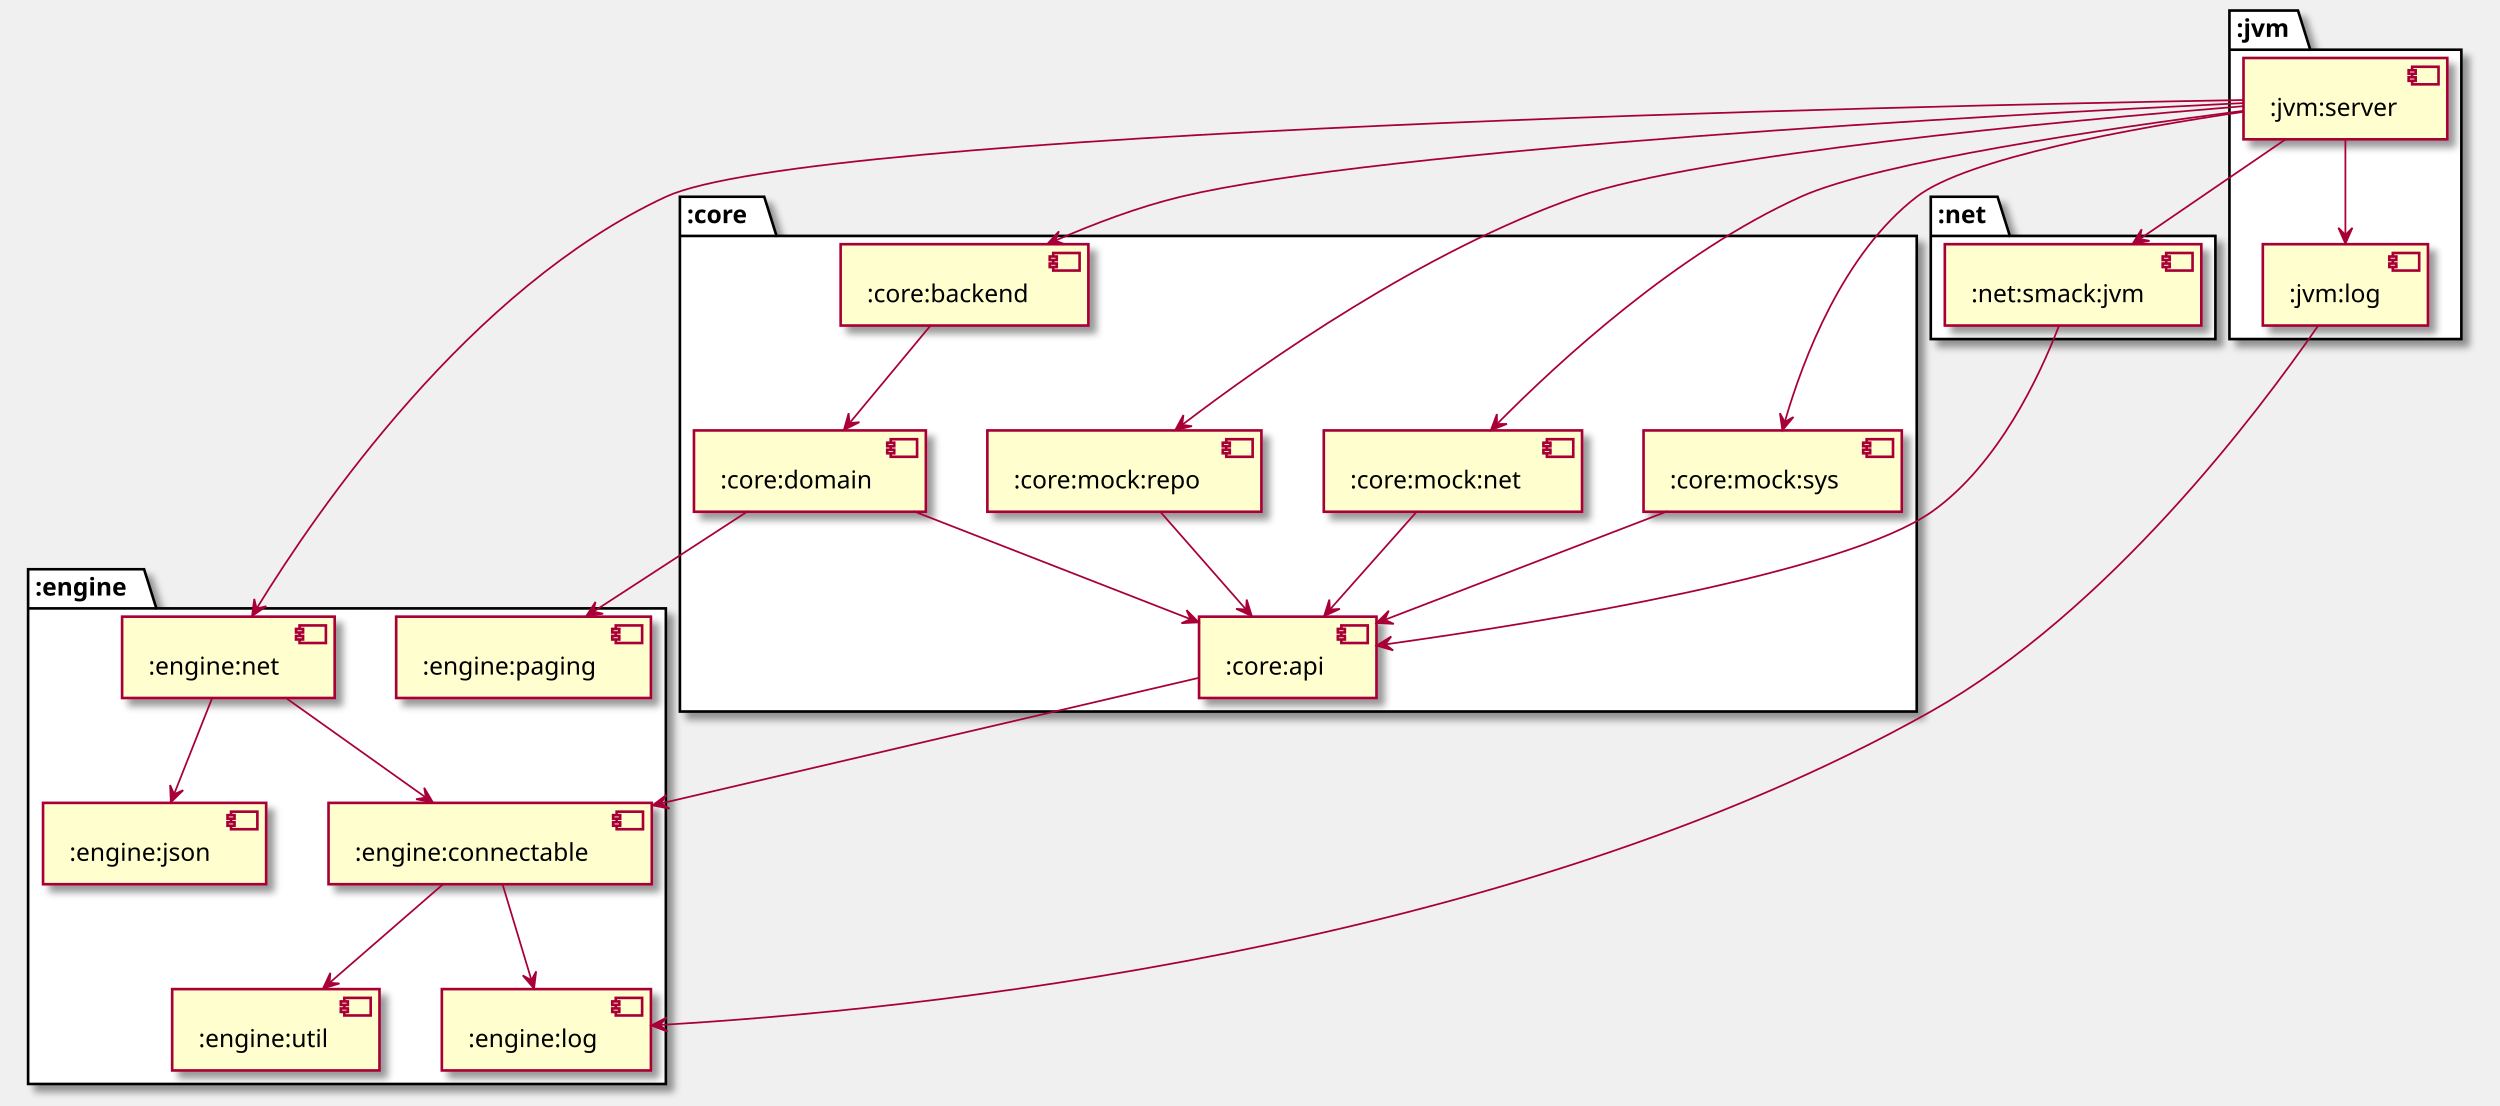
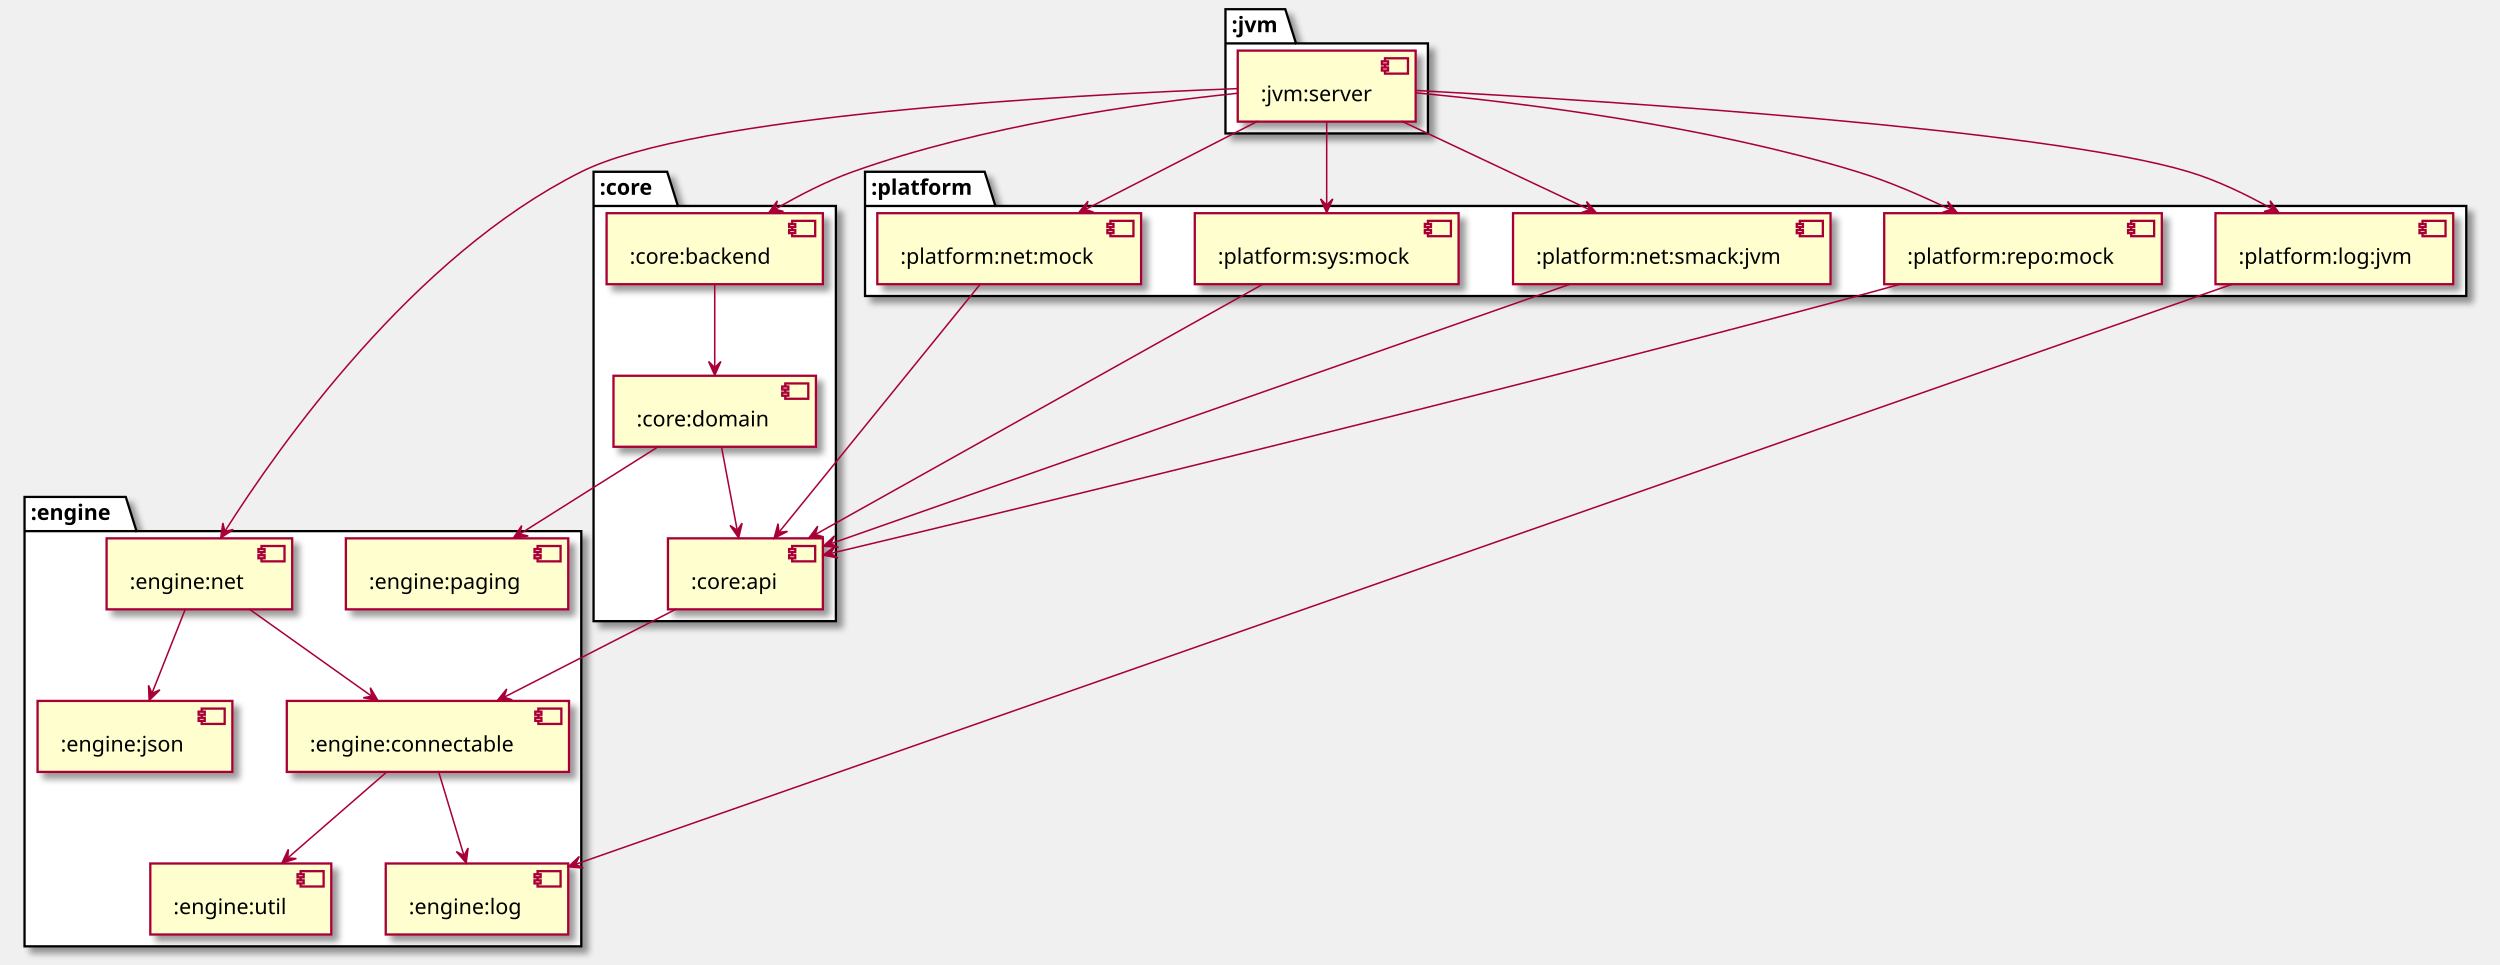
- <svg xmlns="http://www.w3.org/2000/svg" contentScriptType="application/ecmascript" contentStyleType="text/css" height="629px" preserveAspectRatio="none" style="width:1423px;height:629px;" version="1.1" viewBox="0 0 1423 629" width="1423px" zoomAndPan="magnify">
+ <svg xmlns="http://www.w3.org/2000/svg" contentScriptType="application/ecmascript" contentStyleType="text/css" height="629px" preserveAspectRatio="none" style="width:1630px;height:629px;" version="1.1" viewBox="0 0 1630 629" width="1630px" zoomAndPan="magnify">
  <defs>
-     <filter height="300%" id="fu4vbvz1kffcz" width="300%" x="-1" y="-1">
+     <filter height="300%" id="f1r7pdp52i5uox" width="300%" x="-1" y="-1">
      <feGaussianBlur result="blurOut" stdDeviation="2.0" />
      <feColorMatrix in="blurOut" result="blurOut2" type="matrix" values="0 0 0 0 0 0 0 0 0 0 0 0 0 0 0 0 0 0 .4 0" />
      <feOffset dx="4.0" dy="4.0" in="blurOut2" result="blurOut3" />
      <feBlend in="SourceGraphic" in2="blurOut3" mode="normal" />
    </filter>
  </defs>
  <g>
-     <polygon fill="#FFFFFF" filter="url(#fu4vbvz1kffcz)" points="387,112,435,112,442,134.297,1091,134.297,1091,405,387,405,387,112" style="stroke: #000000; stroke-width: 1.5;" />
+     <polygon fill="#FFFFFF" filter="url(#f1r7pdp52i5uox)" points="564,112,642,112,649,134.297,1608,134.297,1608,193,564,193,564,112" style="stroke: #000000; stroke-width: 1.5;" />
+     <line style="stroke: #000000; stroke-width: 1.5;" x1="564" x2="649" y1="134.297" y2="134.297" />
+     <text fill="#000000" font-family="sans-serif" font-size="14" font-weight="bold" lengthAdjust="spacingAndGlyphs" textLength="72" x="568" y="126.995">:platform</text>
+     <polygon fill="#FFFFFF" filter="url(#f1r7pdp52i5uox)" points="387,112,435,112,442,134.297,545,134.297,545,405,387,405,387,112" style="stroke: #000000; stroke-width: 1.5;" />
    <line style="stroke: #000000; stroke-width: 1.5;" x1="387" x2="442" y1="134.297" y2="134.297" />
    <text fill="#000000" font-family="sans-serif" font-size="14" font-weight="bold" lengthAdjust="spacingAndGlyphs" textLength="42" x="391" y="126.995">:core</text>
-     <polygon fill="#FFFFFF" filter="url(#fu4vbvz1kffcz)" points="1099,112,1137,112,1144,134.297,1261,134.297,1261,193,1099,193,1099,112" style="stroke: #000000; stroke-width: 1.5;" />
-     <line style="stroke: #000000; stroke-width: 1.5;" x1="1099" x2="1144" y1="134.297" y2="134.297" />
-     <text fill="#000000" font-family="sans-serif" font-size="14" font-weight="bold" lengthAdjust="spacingAndGlyphs" textLength="32" x="1103" y="126.995">:net</text>
-     <polygon fill="#FFFFFF" filter="url(#fu4vbvz1kffcz)" points="16,324,82,324,89,346.297,379,346.297,379,617,16,617,16,324" style="stroke: #000000; stroke-width: 1.5;" />
+     <polygon fill="#FFFFFF" filter="url(#f1r7pdp52i5uox)" points="16,324,82,324,89,346.297,379,346.297,379,617,16,617,16,324" style="stroke: #000000; stroke-width: 1.5;" />
    <line style="stroke: #000000; stroke-width: 1.5;" x1="16" x2="89" y1="346.297" y2="346.297" />
    <text fill="#000000" font-family="sans-serif" font-size="14" font-weight="bold" lengthAdjust="spacingAndGlyphs" textLength="60" x="20" y="338.995">:engine</text>
-     <polygon fill="#FFFFFF" filter="url(#fu4vbvz1kffcz)" points="1269,6,1308,6,1315,28.297,1401,28.297,1401,193,1269,193,1269,6" style="stroke: #000000; stroke-width: 1.5;" />
-     <line style="stroke: #000000; stroke-width: 1.5;" x1="1269" x2="1315" y1="28.297" y2="28.297" />
-     <text fill="#000000" font-family="sans-serif" font-size="14" font-weight="bold" lengthAdjust="spacingAndGlyphs" textLength="33" x="1273" y="20.995">:jvm</text>
-     <rect fill="#FEFECE" filter="url(#fu4vbvz1kffcz)" height="46.297" style="stroke: #A80036; stroke-width: 1.5;" width="156" x="562" y="245" />
-     <rect fill="#FEFECE" height="10" style="stroke: #A80036; stroke-width: 1.5;" width="15" x="698" y="250" />
-     <rect fill="#FEFECE" height="2" style="stroke: #A80036; stroke-width: 1.5;" width="4" x="696" y="252" />
-     <rect fill="#FEFECE" height="2" style="stroke: #A80036; stroke-width: 1.5;" width="4" x="696" y="256" />
-     <text fill="#000000" font-family="sans-serif" font-size="14" lengthAdjust="spacingAndGlyphs" textLength="116" x="577" y="277.995">:core:mock:repo</text>
-     <rect fill="#FEFECE" filter="url(#fu4vbvz1kffcz)" height="46.297" style="stroke: #A80036; stroke-width: 1.5;" width="147" x="753.5" y="245" />
-     <rect fill="#FEFECE" height="10" style="stroke: #A80036; stroke-width: 1.5;" width="15" x="880.5" y="250" />
-     <rect fill="#FEFECE" height="2" style="stroke: #A80036; stroke-width: 1.5;" width="4" x="878.5" y="252" />
-     <rect fill="#FEFECE" height="2" style="stroke: #A80036; stroke-width: 1.5;" width="4" x="878.5" y="256" />
-     <text fill="#000000" font-family="sans-serif" font-size="14" lengthAdjust="spacingAndGlyphs" textLength="107" x="768.5" y="277.995">:core:mock:net</text>
-     <rect fill="#FEFECE" filter="url(#fu4vbvz1kffcz)" height="46.297" style="stroke: #A80036; stroke-width: 1.5;" width="147" x="935.5" y="245" />
-     <rect fill="#FEFECE" height="10" style="stroke: #A80036; stroke-width: 1.5;" width="15" x="1062.5" y="250" />
-     <rect fill="#FEFECE" height="2" style="stroke: #A80036; stroke-width: 1.5;" width="4" x="1060.5" y="252" />
-     <rect fill="#FEFECE" height="2" style="stroke: #A80036; stroke-width: 1.5;" width="4" x="1060.5" y="256" />
-     <text fill="#000000" font-family="sans-serif" font-size="14" lengthAdjust="spacingAndGlyphs" textLength="107" x="950.5" y="277.995">:core:mock:sys</text>
-     <rect fill="#FEFECE" filter="url(#fu4vbvz1kffcz)" height="46.297" style="stroke: #A80036; stroke-width: 1.5;" width="141" x="478.5" y="139" />
-     <rect fill="#FEFECE" height="10" style="stroke: #A80036; stroke-width: 1.5;" width="15" x="599.5" y="144" />
-     <rect fill="#FEFECE" height="2" style="stroke: #A80036; stroke-width: 1.5;" width="4" x="597.5" y="146" />
-     <rect fill="#FEFECE" height="2" style="stroke: #A80036; stroke-width: 1.5;" width="4" x="597.5" y="150" />
-     <text fill="#000000" font-family="sans-serif" font-size="14" lengthAdjust="spacingAndGlyphs" textLength="101" x="493.5" y="171.995">:core:backend</text>
-     <rect fill="#FEFECE" filter="url(#fu4vbvz1kffcz)" height="46.297" style="stroke: #A80036; stroke-width: 1.5;" width="101" x="682.5" y="351" />
-     <rect fill="#FEFECE" height="10" style="stroke: #A80036; stroke-width: 1.5;" width="15" x="763.5" y="356" />
-     <rect fill="#FEFECE" height="2" style="stroke: #A80036; stroke-width: 1.5;" width="4" x="761.5" y="358" />
-     <rect fill="#FEFECE" height="2" style="stroke: #A80036; stroke-width: 1.5;" width="4" x="761.5" y="362" />
-     <text fill="#000000" font-family="sans-serif" font-size="14" lengthAdjust="spacingAndGlyphs" textLength="61" x="697.5" y="383.995">:core:api</text>
-     <rect fill="#FEFECE" filter="url(#fu4vbvz1kffcz)" height="46.297" style="stroke: #A80036; stroke-width: 1.5;" width="132" x="395" y="245" />
-     <rect fill="#FEFECE" height="10" style="stroke: #A80036; stroke-width: 1.5;" width="15" x="507" y="250" />
-     <rect fill="#FEFECE" height="2" style="stroke: #A80036; stroke-width: 1.5;" width="4" x="505" y="252" />
-     <rect fill="#FEFECE" height="2" style="stroke: #A80036; stroke-width: 1.5;" width="4" x="505" y="256" />
-     <text fill="#000000" font-family="sans-serif" font-size="14" lengthAdjust="spacingAndGlyphs" textLength="92" x="410" y="277.995">:core:domain</text>
-     <rect fill="#FEFECE" filter="url(#fu4vbvz1kffcz)" height="46.297" style="stroke: #A80036; stroke-width: 1.5;" width="146" x="1107" y="139" />
-     <rect fill="#FEFECE" height="10" style="stroke: #A80036; stroke-width: 1.5;" width="15" x="1233" y="144" />
-     <rect fill="#FEFECE" height="2" style="stroke: #A80036; stroke-width: 1.5;" width="4" x="1231" y="146" />
-     <rect fill="#FEFECE" height="2" style="stroke: #A80036; stroke-width: 1.5;" width="4" x="1231" y="150" />
-     <text fill="#000000" font-family="sans-serif" font-size="14" lengthAdjust="spacingAndGlyphs" textLength="106" x="1122" y="171.995">:net:smack:jvm</text>
-     <rect fill="#FEFECE" filter="url(#fu4vbvz1kffcz)" height="46.297" style="stroke: #A80036; stroke-width: 1.5;" width="121" x="69.5" y="351" />
+     <polygon fill="#FFFFFF" filter="url(#f1r7pdp52i5uox)" points="799,6,838,6,845,28.297,931,28.297,931,87,799,87,799,6" style="stroke: #000000; stroke-width: 1.5;" />
+     <line style="stroke: #000000; stroke-width: 1.5;" x1="799" x2="845" y1="28.297" y2="28.297" />
+     <text fill="#000000" font-family="sans-serif" font-size="14" font-weight="bold" lengthAdjust="spacingAndGlyphs" textLength="33" x="803" y="20.995">:jvm</text>
+     <rect fill="#FEFECE" filter="url(#f1r7pdp52i5uox)" height="46.297" style="stroke: #A80036; stroke-width: 1.5;" width="181" x="1228.5" y="139" />
+     <rect fill="#FEFECE" height="10" style="stroke: #A80036; stroke-width: 1.5;" width="15" x="1389.5" y="144" />
+     <rect fill="#FEFECE" height="2" style="stroke: #A80036; stroke-width: 1.5;" width="4" x="1387.5" y="146" />
+     <rect fill="#FEFECE" height="2" style="stroke: #A80036; stroke-width: 1.5;" width="4" x="1387.5" y="150" />
+     <text fill="#000000" font-family="sans-serif" font-size="14" lengthAdjust="spacingAndGlyphs" textLength="141" x="1243.5" y="171.995">:platform:repo:mock</text>
+     <rect fill="#FEFECE" filter="url(#f1r7pdp52i5uox)" height="46.297" style="stroke: #A80036; stroke-width: 1.5;" width="172" x="572" y="139" />
+     <rect fill="#FEFECE" height="10" style="stroke: #A80036; stroke-width: 1.5;" width="15" x="724" y="144" />
+     <rect fill="#FEFECE" height="2" style="stroke: #A80036; stroke-width: 1.5;" width="4" x="722" y="146" />
+     <rect fill="#FEFECE" height="2" style="stroke: #A80036; stroke-width: 1.5;" width="4" x="722" y="150" />
+     <text fill="#000000" font-family="sans-serif" font-size="14" lengthAdjust="spacingAndGlyphs" textLength="132" x="587" y="171.995">:platform:net:mock</text>
+     <rect fill="#FEFECE" filter="url(#f1r7pdp52i5uox)" height="46.297" style="stroke: #A80036; stroke-width: 1.5;" width="172" x="779" y="139" />
+     <rect fill="#FEFECE" height="10" style="stroke: #A80036; stroke-width: 1.5;" width="15" x="931" y="144" />
+     <rect fill="#FEFECE" height="2" style="stroke: #A80036; stroke-width: 1.5;" width="4" x="929" y="146" />
+     <rect fill="#FEFECE" height="2" style="stroke: #A80036; stroke-width: 1.5;" width="4" x="929" y="150" />
+     <text fill="#000000" font-family="sans-serif" font-size="14" lengthAdjust="spacingAndGlyphs" textLength="132" x="794" y="171.995">:platform:sys:mock</text>
+     <rect fill="#FEFECE" filter="url(#f1r7pdp52i5uox)" height="46.297" style="stroke: #A80036; stroke-width: 1.5;" width="207" x="986.5" y="139" />
+     <rect fill="#FEFECE" height="10" style="stroke: #A80036; stroke-width: 1.5;" width="15" x="1173.5" y="144" />
+     <rect fill="#FEFECE" height="2" style="stroke: #A80036; stroke-width: 1.5;" width="4" x="1171.5" y="146" />
+     <rect fill="#FEFECE" height="2" style="stroke: #A80036; stroke-width: 1.5;" width="4" x="1171.5" y="150" />
+     <text fill="#000000" font-family="sans-serif" font-size="14" lengthAdjust="spacingAndGlyphs" textLength="167" x="1001.5" y="171.995">:platform:net:smack:jvm</text>
+     <rect fill="#FEFECE" filter="url(#f1r7pdp52i5uox)" height="46.297" style="stroke: #A80036; stroke-width: 1.5;" width="155" x="1444.5" y="139" />
+     <rect fill="#FEFECE" height="10" style="stroke: #A80036; stroke-width: 1.5;" width="15" x="1579.5" y="144" />
+     <rect fill="#FEFECE" height="2" style="stroke: #A80036; stroke-width: 1.5;" width="4" x="1577.5" y="146" />
+     <rect fill="#FEFECE" height="2" style="stroke: #A80036; stroke-width: 1.5;" width="4" x="1577.5" y="150" />
+     <text fill="#000000" font-family="sans-serif" font-size="14" lengthAdjust="spacingAndGlyphs" textLength="115" x="1459.5" y="171.995">:platform:log:jvm</text>
+     <rect fill="#FEFECE" filter="url(#f1r7pdp52i5uox)" height="46.297" style="stroke: #A80036; stroke-width: 1.5;" width="141" x="395.5" y="139" />
+     <rect fill="#FEFECE" height="10" style="stroke: #A80036; stroke-width: 1.5;" width="15" x="516.5" y="144" />
+     <rect fill="#FEFECE" height="2" style="stroke: #A80036; stroke-width: 1.5;" width="4" x="514.5" y="146" />
+     <rect fill="#FEFECE" height="2" style="stroke: #A80036; stroke-width: 1.5;" width="4" x="514.5" y="150" />
+     <text fill="#000000" font-family="sans-serif" font-size="14" lengthAdjust="spacingAndGlyphs" textLength="101" x="410.5" y="171.995">:core:backend</text>
+     <rect fill="#FEFECE" filter="url(#f1r7pdp52i5uox)" height="46.297" style="stroke: #A80036; stroke-width: 1.5;" width="101" x="435.5" y="351" />
+     <rect fill="#FEFECE" height="10" style="stroke: #A80036; stroke-width: 1.5;" width="15" x="516.5" y="356" />
+     <rect fill="#FEFECE" height="2" style="stroke: #A80036; stroke-width: 1.5;" width="4" x="514.5" y="358" />
+     <rect fill="#FEFECE" height="2" style="stroke: #A80036; stroke-width: 1.5;" width="4" x="514.5" y="362" />
+     <text fill="#000000" font-family="sans-serif" font-size="14" lengthAdjust="spacingAndGlyphs" textLength="61" x="450.5" y="383.995">:core:api</text>
+     <rect fill="#FEFECE" filter="url(#f1r7pdp52i5uox)" height="46.297" style="stroke: #A80036; stroke-width: 1.5;" width="132" x="400" y="245" />
+     <rect fill="#FEFECE" height="10" style="stroke: #A80036; stroke-width: 1.5;" width="15" x="512" y="250" />
+     <rect fill="#FEFECE" height="2" style="stroke: #A80036; stroke-width: 1.5;" width="4" x="510" y="252" />
+     <rect fill="#FEFECE" height="2" style="stroke: #A80036; stroke-width: 1.5;" width="4" x="510" y="256" />
+     <text fill="#000000" font-family="sans-serif" font-size="14" lengthAdjust="spacingAndGlyphs" textLength="92" x="415" y="277.995">:core:domain</text>
+     <rect fill="#FEFECE" filter="url(#f1r7pdp52i5uox)" height="46.297" style="stroke: #A80036; stroke-width: 1.5;" width="121" x="69.5" y="351" />
    <rect fill="#FEFECE" height="10" style="stroke: #A80036; stroke-width: 1.5;" width="15" x="170.5" y="356" />
    <rect fill="#FEFECE" height="2" style="stroke: #A80036; stroke-width: 1.5;" width="4" x="168.5" y="358" />
    <rect fill="#FEFECE" height="2" style="stroke: #A80036; stroke-width: 1.5;" width="4" x="168.5" y="362" />
    <text fill="#000000" font-family="sans-serif" font-size="14" lengthAdjust="spacingAndGlyphs" textLength="81" x="84.5" y="383.995">:engine:net</text>
-     <rect fill="#FEFECE" filter="url(#fu4vbvz1kffcz)" height="46.297" style="stroke: #A80036; stroke-width: 1.5;" width="184" x="187" y="457" />
+     <rect fill="#FEFECE" filter="url(#f1r7pdp52i5uox)" height="46.297" style="stroke: #A80036; stroke-width: 1.5;" width="184" x="187" y="457" />
    <rect fill="#FEFECE" height="10" style="stroke: #A80036; stroke-width: 1.5;" width="15" x="351" y="462" />
    <rect fill="#FEFECE" height="2" style="stroke: #A80036; stroke-width: 1.5;" width="4" x="349" y="464" />
    <rect fill="#FEFECE" height="2" style="stroke: #A80036; stroke-width: 1.5;" width="4" x="349" y="468" />
    <text fill="#000000" font-family="sans-serif" font-size="14" lengthAdjust="spacingAndGlyphs" textLength="144" x="202" y="489.995">:engine:connectable</text>
-     <rect fill="#FEFECE" filter="url(#fu4vbvz1kffcz)" height="46.297" style="stroke: #A80036; stroke-width: 1.5;" width="118" x="98" y="563" />
+     <rect fill="#FEFECE" filter="url(#f1r7pdp52i5uox)" height="46.297" style="stroke: #A80036; stroke-width: 1.5;" width="118" x="98" y="563" />
    <rect fill="#FEFECE" height="10" style="stroke: #A80036; stroke-width: 1.5;" width="15" x="196" y="568" />
    <rect fill="#FEFECE" height="2" style="stroke: #A80036; stroke-width: 1.5;" width="4" x="194" y="570" />
    <rect fill="#FEFECE" height="2" style="stroke: #A80036; stroke-width: 1.5;" width="4" x="194" y="574" />
    <text fill="#000000" font-family="sans-serif" font-size="14" lengthAdjust="spacingAndGlyphs" textLength="78" x="113" y="595.995">:engine:util</text>
-     <rect fill="#FEFECE" filter="url(#fu4vbvz1kffcz)" height="46.297" style="stroke: #A80036; stroke-width: 1.5;" width="119" x="251.5" y="563" />
+     <rect fill="#FEFECE" filter="url(#f1r7pdp52i5uox)" height="46.297" style="stroke: #A80036; stroke-width: 1.5;" width="119" x="251.5" y="563" />
    <rect fill="#FEFECE" height="10" style="stroke: #A80036; stroke-width: 1.5;" width="15" x="350.5" y="568" />
    <rect fill="#FEFECE" height="2" style="stroke: #A80036; stroke-width: 1.5;" width="4" x="348.5" y="570" />
    <rect fill="#FEFECE" height="2" style="stroke: #A80036; stroke-width: 1.5;" width="4" x="348.5" y="574" />
    <text fill="#000000" font-family="sans-serif" font-size="14" lengthAdjust="spacingAndGlyphs" textLength="79" x="266.5" y="595.995">:engine:log</text>
-     <rect fill="#FEFECE" filter="url(#fu4vbvz1kffcz)" height="46.297" style="stroke: #A80036; stroke-width: 1.5;" width="145" x="225.5" y="351" />
+     <rect fill="#FEFECE" filter="url(#f1r7pdp52i5uox)" height="46.297" style="stroke: #A80036; stroke-width: 1.5;" width="145" x="225.5" y="351" />
    <rect fill="#FEFECE" height="10" style="stroke: #A80036; stroke-width: 1.5;" width="15" x="350.5" y="356" />
    <rect fill="#FEFECE" height="2" style="stroke: #A80036; stroke-width: 1.5;" width="4" x="348.5" y="358" />
    <rect fill="#FEFECE" height="2" style="stroke: #A80036; stroke-width: 1.5;" width="4" x="348.5" y="362" />
    <text fill="#000000" font-family="sans-serif" font-size="14" lengthAdjust="spacingAndGlyphs" textLength="105" x="240.5" y="383.995">:engine:paging</text>
-     <rect fill="#FEFECE" filter="url(#fu4vbvz1kffcz)" height="46.297" style="stroke: #A80036; stroke-width: 1.5;" width="127" x="24.5" y="457" />
+     <rect fill="#FEFECE" filter="url(#f1r7pdp52i5uox)" height="46.297" style="stroke: #A80036; stroke-width: 1.5;" width="127" x="24.5" y="457" />
    <rect fill="#FEFECE" height="10" style="stroke: #A80036; stroke-width: 1.5;" width="15" x="131.5" y="462" />
    <rect fill="#FEFECE" height="2" style="stroke: #A80036; stroke-width: 1.5;" width="4" x="129.5" y="464" />
    <rect fill="#FEFECE" height="2" style="stroke: #A80036; stroke-width: 1.5;" width="4" x="129.5" y="468" />
    <text fill="#000000" font-family="sans-serif" font-size="14" lengthAdjust="spacingAndGlyphs" textLength="87" x="39.5" y="489.995">:engine:json</text>
-     <rect fill="#FEFECE" filter="url(#fu4vbvz1kffcz)" height="46.297" style="stroke: #A80036; stroke-width: 1.5;" width="94" x="1288" y="139" />
-     <rect fill="#FEFECE" height="10" style="stroke: #A80036; stroke-width: 1.5;" width="15" x="1362" y="144" />
-     <rect fill="#FEFECE" height="2" style="stroke: #A80036; stroke-width: 1.5;" width="4" x="1360" y="146" />
-     <rect fill="#FEFECE" height="2" style="stroke: #A80036; stroke-width: 1.5;" width="4" x="1360" y="150" />
-     <text fill="#000000" font-family="sans-serif" font-size="14" lengthAdjust="spacingAndGlyphs" textLength="54" x="1303" y="171.995">:jvm:log</text>
-     <rect fill="#FEFECE" filter="url(#fu4vbvz1kffcz)" height="46.297" style="stroke: #A80036; stroke-width: 1.5;" width="116" x="1277" y="33" />
-     <rect fill="#FEFECE" height="10" style="stroke: #A80036; stroke-width: 1.5;" width="15" x="1373" y="38" />
-     <rect fill="#FEFECE" height="2" style="stroke: #A80036; stroke-width: 1.5;" width="4" x="1371" y="40" />
-     <rect fill="#FEFECE" height="2" style="stroke: #A80036; stroke-width: 1.5;" width="4" x="1371" y="44" />
-     <text fill="#000000" font-family="sans-serif" font-size="14" lengthAdjust="spacingAndGlyphs" textLength="76" x="1292" y="65.995">:jvm:server</text>
-     <path d="M660.18,291 C674.583,307.417 694.009,329.559 709.175,346.844 " fill="none" id=":core:mock:repo-&gt;:core:api" style="stroke: #A80036; stroke-width: 1.0;" />
-     <polygon fill="#A80036" points="712.539,350.678,709.61,341.275,709.241,346.92,703.596,346.551,712.539,350.678" style="stroke: #A80036; stroke-width: 1.0;" />
-     <path d="M806.603,291 C792.045,307.417 772.41,329.559 757.081,346.844 " fill="none" id=":core:mock:net-&gt;:core:api" style="stroke: #A80036; stroke-width: 1.0;" />
-     <polygon fill="#A80036" points="753.681,350.678,762.646,346.599,756.999,346.938,756.66,341.291,753.681,350.678" style="stroke: #A80036; stroke-width: 1.0;" />
-     <path d="M949.112,291 C901.289,309.367 834.805,334.901 788.247,352.782 " fill="none" id=":core:mock:sys-&gt;:core:api" style="stroke: #A80036; stroke-width: 1.0;" />
-     <polygon fill="#A80036" points="783.522,354.596,793.358,355.104,788.19,352.804,790.49,347.636,783.522,354.596" style="stroke: #A80036; stroke-width: 1.0;" />
-     <path d="M1172.129,185.037 C1160.882,214.36 1137.345,264.393 1100,291 C1050.396,326.342 878.33,354.236 788.528,366.78 " fill="none" id=":net:smack:jvm-&gt;:core:api" style="stroke: #A80036; stroke-width: 1.0;" />
-     <polygon fill="#A80036" points="783.524,367.475,792.989,370.198,788.477,366.787,791.888,362.274,783.524,367.475" style="stroke: #A80036; stroke-width: 1.0;" />
-     <path d="M529.905,185 C516.391,201.279 498.203,223.187 483.907,240.408 " fill="none" id=":core:backend-&gt;:core:domain" style="stroke: #A80036; stroke-width: 1.0;" />
-     <polygon fill="#A80036" points="480.361,244.678,489.188,240.309,483.555,240.831,483.033,235.199,480.361,244.678" style="stroke: #A80036; stroke-width: 1.0;" />
+     <rect fill="#FEFECE" filter="url(#f1r7pdp52i5uox)" height="46.297" style="stroke: #A80036; stroke-width: 1.5;" width="116" x="807" y="33" />
+     <rect fill="#FEFECE" height="10" style="stroke: #A80036; stroke-width: 1.5;" width="15" x="903" y="38" />
+     <rect fill="#FEFECE" height="2" style="stroke: #A80036; stroke-width: 1.5;" width="4" x="901" y="40" />
+     <rect fill="#FEFECE" height="2" style="stroke: #A80036; stroke-width: 1.5;" width="4" x="901" y="44" />
+     <text fill="#000000" font-family="sans-serif" font-size="14" lengthAdjust="spacingAndGlyphs" textLength="76" x="822" y="65.995">:jvm:server</text>
+     <path d="M1240.05,185.005 C1230.281,187.75 1220.42,190.473 1211,193 C962.279,259.721 663.381,331.795 541.656,360.806 " fill="none" id=":platform:repo:mock-&gt;:core:api" style="stroke: #A80036; stroke-width: 1.0;" />
+     <polygon fill="#A80036" points="536.697,361.987,546.379,363.792,541.561,360.828,544.524,356.01,536.697,361.987" style="stroke: #A80036; stroke-width: 1.0;" />
+     <path d="M639.266,185.091 C607.214,224.597 542.021,304.951 507.913,346.991 " fill="none" id=":platform:net:mock-&gt;:core:api" style="stroke: #A80036; stroke-width: 1.0;" />
+     <polygon fill="#A80036" points="504.711,350.937,513.488,346.468,507.861,347.054,507.275,341.428,504.711,350.937" style="stroke: #A80036; stroke-width: 1.0;" />
+     <path d="M823.719,185.091 C752.381,224.995 606.538,306.575 532.033,348.251 " fill="none" id=":platform:sys:mock-&gt;:core:api" style="stroke: #A80036; stroke-width: 1.0;" />
+     <polygon fill="#A80036" points="527.23,350.937,537.038,350.034,531.594,348.496,533.132,343.053,527.23,350.937" style="stroke: #A80036; stroke-width: 1.0;" />
+     <path d="M1024.212,185.091 C904.607,227.072 653.587,315.178 541.782,354.421 " fill="none" id=":platform:net:smack:jvm-&gt;:core:api" style="stroke: #A80036; stroke-width: 1.0;" />
+     <polygon fill="#A80036" points="536.889,356.138,546.706,356.932,541.607,354.482,544.056,349.383,536.889,356.138" style="stroke: #A80036; stroke-width: 1.0;" />
+     <path d="M466,185 C466,201.003 466,222.446 466,239.528 " fill="none" id=":core:backend-&gt;:core:domain" style="stroke: #A80036; stroke-width: 1.0;" />
+     <polygon fill="#A80036" points="466,244.678,470,235.678,466,239.678,462,235.678,466,244.678" style="stroke: #A80036; stroke-width: 1.0;" />
    <path d="M162.331,397 C185.875,413.75 217.799,436.461 242.3,453.892 " fill="none" id=":engine:net-&gt;:engine:connectable" style="stroke: #A80036; stroke-width: 1.0;" />
    <polygon fill="#A80036" points="246.475,456.862,241.46,448.385,242.401,453.963,236.823,454.904,246.475,456.862" style="stroke: #A80036; stroke-width: 1.0;" />
    <path d="M120.887,397 C114.491,413.141 105.903,434.816 99.107,451.969 " fill="none" id=":engine:net-&gt;:engine:json" style="stroke: #A80036; stroke-width: 1.0;" />
    <polygon fill="#A80036" points="97.241,456.678,104.275,449.785,99.083,452.03,96.838,446.838,97.241,456.678" style="stroke: #A80036; stroke-width: 1.0;" />
-     <path d="M1319.515,185.34 C1285.717,234.321 1200.203,348.006 1099,405 C856.436,541.604 516.77,575.183 376.032,583.379 " fill="none" id=":jvm:log-&gt;:engine:log" style="stroke: #A80036; stroke-width: 1.0;" />
-     <polygon fill="#A80036" points="370.703,583.683,379.916,587.164,375.695,583.399,379.461,579.177,370.703,583.683" style="stroke: #A80036; stroke-width: 1.0;" />
-     <path d="M682.242,385.851 C608.477,403.074 470.238,435.35 376.412,457.256 " fill="none" id=":core:api-&gt;:engine:connectable" style="stroke: #A80036; stroke-width: 1.0;" />
-     <polygon fill="#A80036" points="371.419,458.422,381.093,460.271,376.288,457.285,379.274,452.48,371.419,458.422" style="stroke: #A80036; stroke-width: 1.0;" />
+     <path d="M1456.031,185.097 C1244.474,259.168 584.654,490.187 375.371,563.462 " fill="none" id=":platform:log:jvm-&gt;:engine:log" style="stroke: #A80036; stroke-width: 1.0;" />
+     <polygon fill="#A80036" points="370.512,565.163,380.328,565.965,375.231,563.511,377.684,558.414,370.512,565.163" style="stroke: #A80036; stroke-width: 1.0;" />
+     <path d="M441.084,397 C407.969,413.958 362.923,437.025 328.724,454.538 " fill="none" id=":core:api-&gt;:engine:connectable" style="stroke: #A80036; stroke-width: 1.0;" />
+     <polygon fill="#A80036" points="324.185,456.862,334.019,456.32,328.636,454.583,330.373,449.199,324.185,456.862" style="stroke: #A80036; stroke-width: 1.0;" />
    <path d="M252.528,503 C233.475,519.555 207.72,541.931 187.754,559.279 " fill="none" id=":engine:connectable-&gt;:engine:util" style="stroke: #A80036; stroke-width: 1.0;" />
    <polygon fill="#A80036" points="183.842,562.678,193.259,559.795,187.616,559.399,188.012,553.756,183.842,562.678" style="stroke: #A80036; stroke-width: 1.0;" />
    <path d="M285.943,503 C290.774,519.003 297.248,540.446 302.405,557.528 " fill="none" id=":engine:connectable-&gt;:engine:log" style="stroke: #A80036; stroke-width: 1.0;" />
    <polygon fill="#A80036" points="303.959,562.678,305.188,552.906,302.514,557.892,297.529,555.219,303.959,562.678" style="stroke: #A80036; stroke-width: 1.0;" />
-     <path d="M425.631,291 C399.768,307.82 364.663,330.649 337.816,348.108 " fill="none" id=":core:domain-&gt;:engine:paging" style="stroke: #A80036; stroke-width: 1.0;" />
-     <polygon fill="#A80036" points="333.581,350.862,343.306,349.309,337.772,348.136,338.945,342.602,333.581,350.862" style="stroke: #A80036; stroke-width: 1.0;" />
-     <path d="M520.02,291 C566.753,309.213 631.568,334.471 677.391,352.329 " fill="none" id=":core:domain-&gt;:core:api" style="stroke: #A80036; stroke-width: 1.0;" />
-     <polygon fill="#A80036" points="682.322,354.251,675.389,347.256,677.663,352.435,672.484,354.709,682.322,354.251" style="stroke: #A80036; stroke-width: 1.0;" />
-     <path d="M1276.923,60.442 C1174.641,68.761 966.7,88.035 898,112 C810.207,142.626 720.027,205.863 673.044,241.707 " fill="none" id=":jvm:server-&gt;:core:mock:repo" style="stroke: #A80036; stroke-width: 1.0;" />
-     <polygon fill="#A80036" points="668.91,244.876,678.486,242.576,672.878,241.834,673.62,236.226,668.91,244.876" style="stroke: #A80036; stroke-width: 1.0;" />
-     <path d="M1276.939,63.073 C1200.062,73.021 1069.072,92.159 1025,112 C954.734,143.633 887.454,205.555 852.297,241.132 " fill="none" id=":jvm:server-&gt;:core:mock:net" style="stroke: #A80036; stroke-width: 1.0;" />
-     <polygon fill="#A80036" points="848.583,244.914,857.743,241.295,852.086,241.346,852.035,235.69,848.583,244.914" style="stroke: #A80036; stroke-width: 1.0;" />
-     <path d="M1276.895,63.653 C1214.259,72.876 1119.668,89.924 1091,112 C1048.948,144.383 1026.235,204.509 1015.961,239.91 " fill="none" id=":jvm:server-&gt;:core:mock:sys" style="stroke: #A80036; stroke-width: 1.0;" />
-     <polygon fill="#A80036" points="1014.534,244.948,1020.835,237.378,1015.896,240.137,1013.138,235.199,1014.534,244.948" style="stroke: #A80036; stroke-width: 1.0;" />
-     <path d="M1301.367,79 C1276.875,95.75 1243.666,118.461 1218.177,135.892 " fill="none" id=":jvm:server-&gt;:net:smack:jvm" style="stroke: #A80036; stroke-width: 1.0;" />
-     <polygon fill="#A80036" points="1213.834,138.862,1223.521,137.083,1217.961,136.039,1219.005,130.48,1213.834,138.862" style="stroke: #A80036; stroke-width: 1.0;" />
-     <path d="M1276.95,58.656 C1137.399,65.404 786.23,84.629 672,112 C647.929,117.768 622.411,127.494 600.895,136.843 " fill="none" id=":jvm:server-&gt;:core:backend" style="stroke: #A80036; stroke-width: 1.0;" />
-     <polygon fill="#A80036" points="596.084,138.956,605.933,138.999,600.662,136.945,602.716,131.674,596.084,138.956" style="stroke: #A80036; stroke-width: 1.0;" />
-     <path d="M1276.89,56.929 C1082.148,60.383 460.241,74.281 379,112 C267.45,163.791 180.758,289.845 146.244,346.097 " fill="none" id=":jvm:server-&gt;:engine:net" style="stroke: #A80036; stroke-width: 1.0;" />
-     <polygon fill="#A80036" points="143.457,350.672,151.555,345.066,146.058,346.402,144.722,340.905,143.457,350.672" style="stroke: #A80036; stroke-width: 1.0;" />
-     <path d="M1335,79 C1335,95.003 1335,116.446 1335,133.528 " fill="none" id=":jvm:server-&gt;:jvm:log" style="stroke: #A80036; stroke-width: 1.0;" />
-     <polygon fill="#A80036" points="1335,138.678,1339,129.678,1335,133.678,1331,129.678,1335,138.678" style="stroke: #A80036; stroke-width: 1.0;" />
+     <path d="M429.546,291 C402.89,307.82 366.708,330.649 339.037,348.108 " fill="none" id=":core:domain-&gt;:engine:paging" style="stroke: #A80036; stroke-width: 1.0;" />
+     <polygon fill="#A80036" points="334.672,350.862,344.418,349.442,338.901,348.194,340.149,342.676,334.672,350.862" style="stroke: #A80036; stroke-width: 1.0;" />
+     <path d="M470.34,291 C473.359,307.003 477.405,328.446 480.628,345.528 " fill="none" id=":core:domain-&gt;:core:api" style="stroke: #A80036; stroke-width: 1.0;" />
+     <polygon fill="#A80036" points="481.6,350.678,483.861,341.093,480.673,345.765,476,342.576,481.6,350.678" style="stroke: #A80036; stroke-width: 1.0;" />
+     <path d="M923.033,60.521 C992.668,67.05 1112.374,81.813 1211,112 C1231.49,118.272 1253.104,127.668 1271.568,136.628 " fill="none" id=":jvm:server-&gt;:platform:repo:mock" style="stroke: #A80036; stroke-width: 1.0;" />
+     <polygon fill="#A80036" points="1276.191,138.894,1269.87,131.341,1271.701,136.693,1266.349,138.524,1276.191,138.894" style="stroke: #A80036; stroke-width: 1.0;" />
+     <path d="M820.084,79 C786.969,95.958 741.923,119.025 707.724,136.537 " fill="none" id=":jvm:server-&gt;:platform:net:mock" style="stroke: #A80036; stroke-width: 1.0;" />
+     <polygon fill="#A80036" points="703.185,138.862,713.019,138.32,707.636,136.583,709.373,131.199,703.185,138.862" style="stroke: #A80036; stroke-width: 1.0;" />
+     <path d="M865,79 C865,95.003 865,116.446 865,133.528 " fill="none" id=":jvm:server-&gt;:platform:sys:mock" style="stroke: #A80036; stroke-width: 1.0;" />
+     <polygon fill="#A80036" points="865,138.678,869,129.678,865,133.678,861,129.678,865,138.678" style="stroke: #A80036; stroke-width: 1.0;" />
+     <path d="M913.822,79 C949.816,95.958 998.779,119.025 1035.952,136.537 " fill="none" id=":jvm:server-&gt;:platform:net:smack:jvm" style="stroke: #A80036; stroke-width: 1.0;" />
+     <polygon fill="#A80036" points="1040.886,138.862,1034.449,131.407,1036.362,136.731,1031.039,138.644,1040.886,138.862" style="stroke: #A80036; stroke-width: 1.0;" />
+     <path d="M806.873,60.812 C743.646,67.349 640.327,81.867 556,112 C538.763,118.159 520.915,127.392 505.702,136.253 " fill="none" id=":jvm:server-&gt;:core:backend" style="stroke: #A80036; stroke-width: 1.0;" />
+     <polygon fill="#A80036" points="501.07,138.988,510.853,137.858,505.375,136.446,506.787,130.968,501.07,138.988" style="stroke: #A80036; stroke-width: 1.0;" />
+     <path d="M806.695,57.775 C694.43,61.991 452.815,75.173 379,112 C269.223,166.769 181.895,290.688 146.752,346.197 " fill="none" id=":jvm:server-&gt;:engine:net" style="stroke: #A80036; stroke-width: 1.0;" />
+     <polygon fill="#A80036" points="143.913,350.714,152.09,345.224,146.574,346.481,145.317,340.965,143.913,350.714" style="stroke: #A80036; stroke-width: 1.0;" />
+     <path d="M923.215,58.968 C1047.241,65.751 1333.799,83.995 1427,112 C1445.763,117.638 1465.135,127.076 1481.452,136.243 " fill="none" id=":jvm:server-&gt;:platform:log:jvm" style="stroke: #A80036; stroke-width: 1.0;" />
+     <polygon fill="#A80036" points="1485.97,138.818,1480.131,130.886,1481.626,136.342,1476.17,137.837,1485.97,138.818" style="stroke: #A80036; stroke-width: 1.0;" />
  </g>
</svg>
